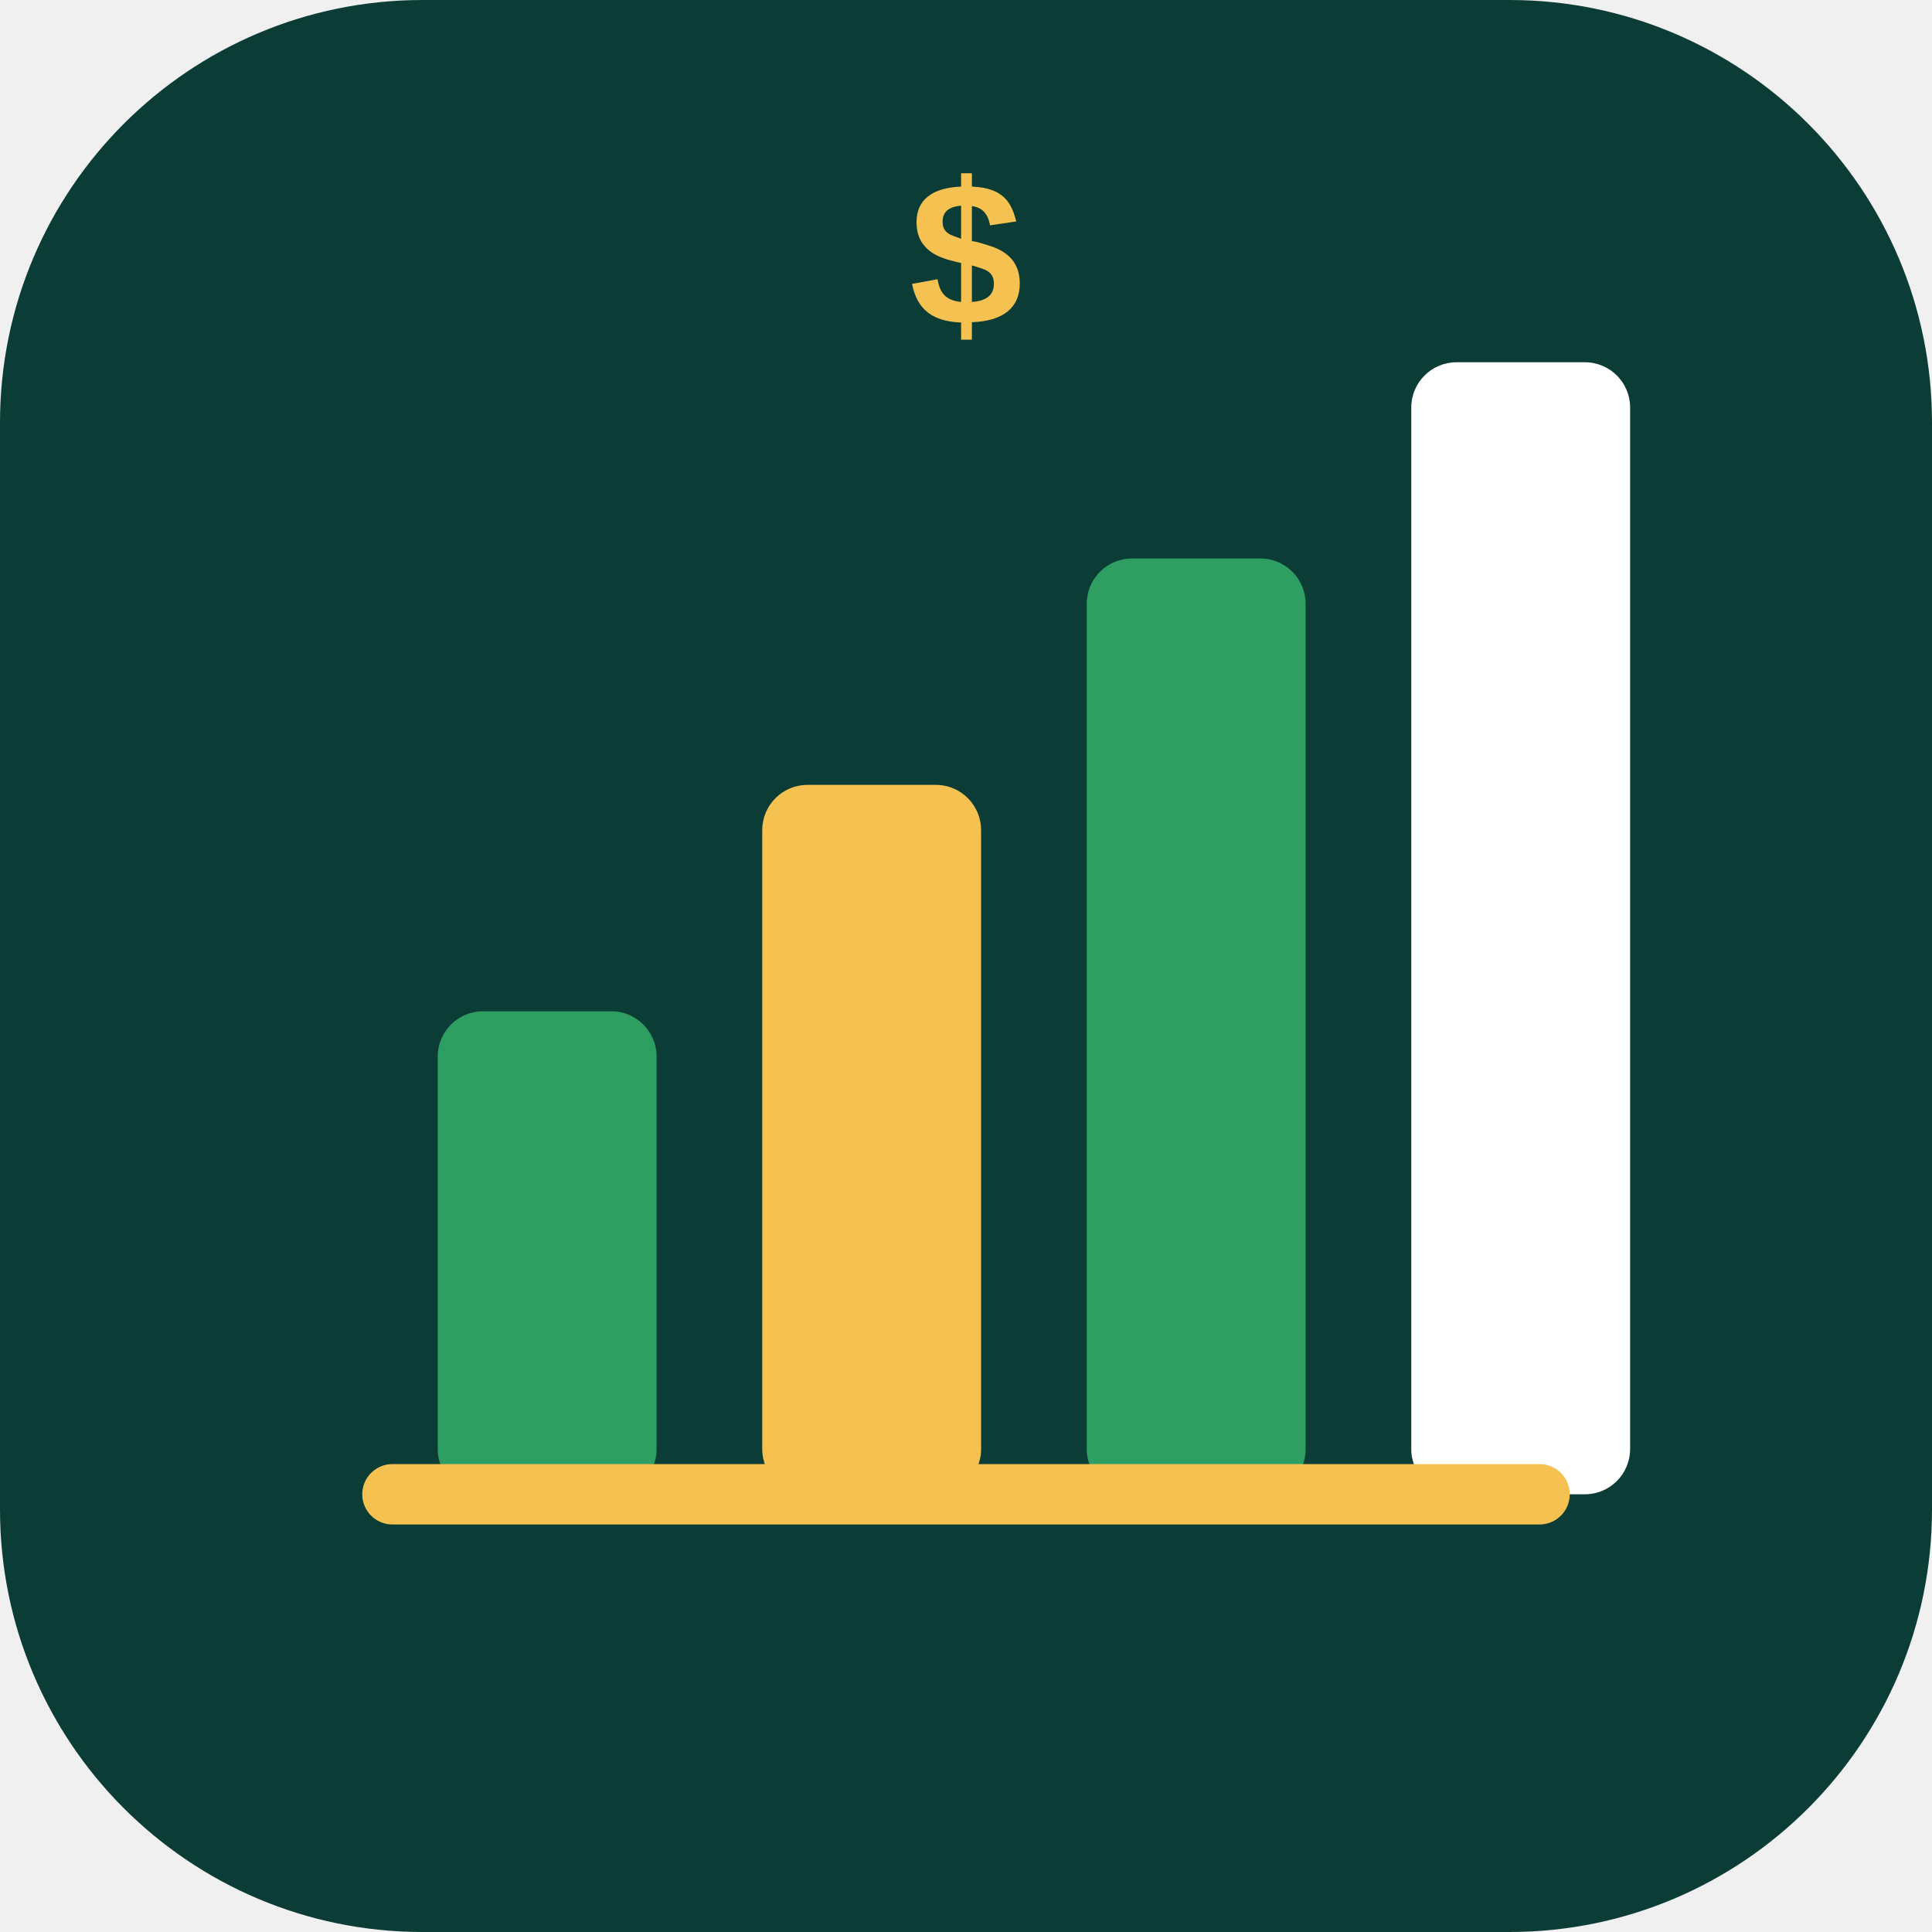
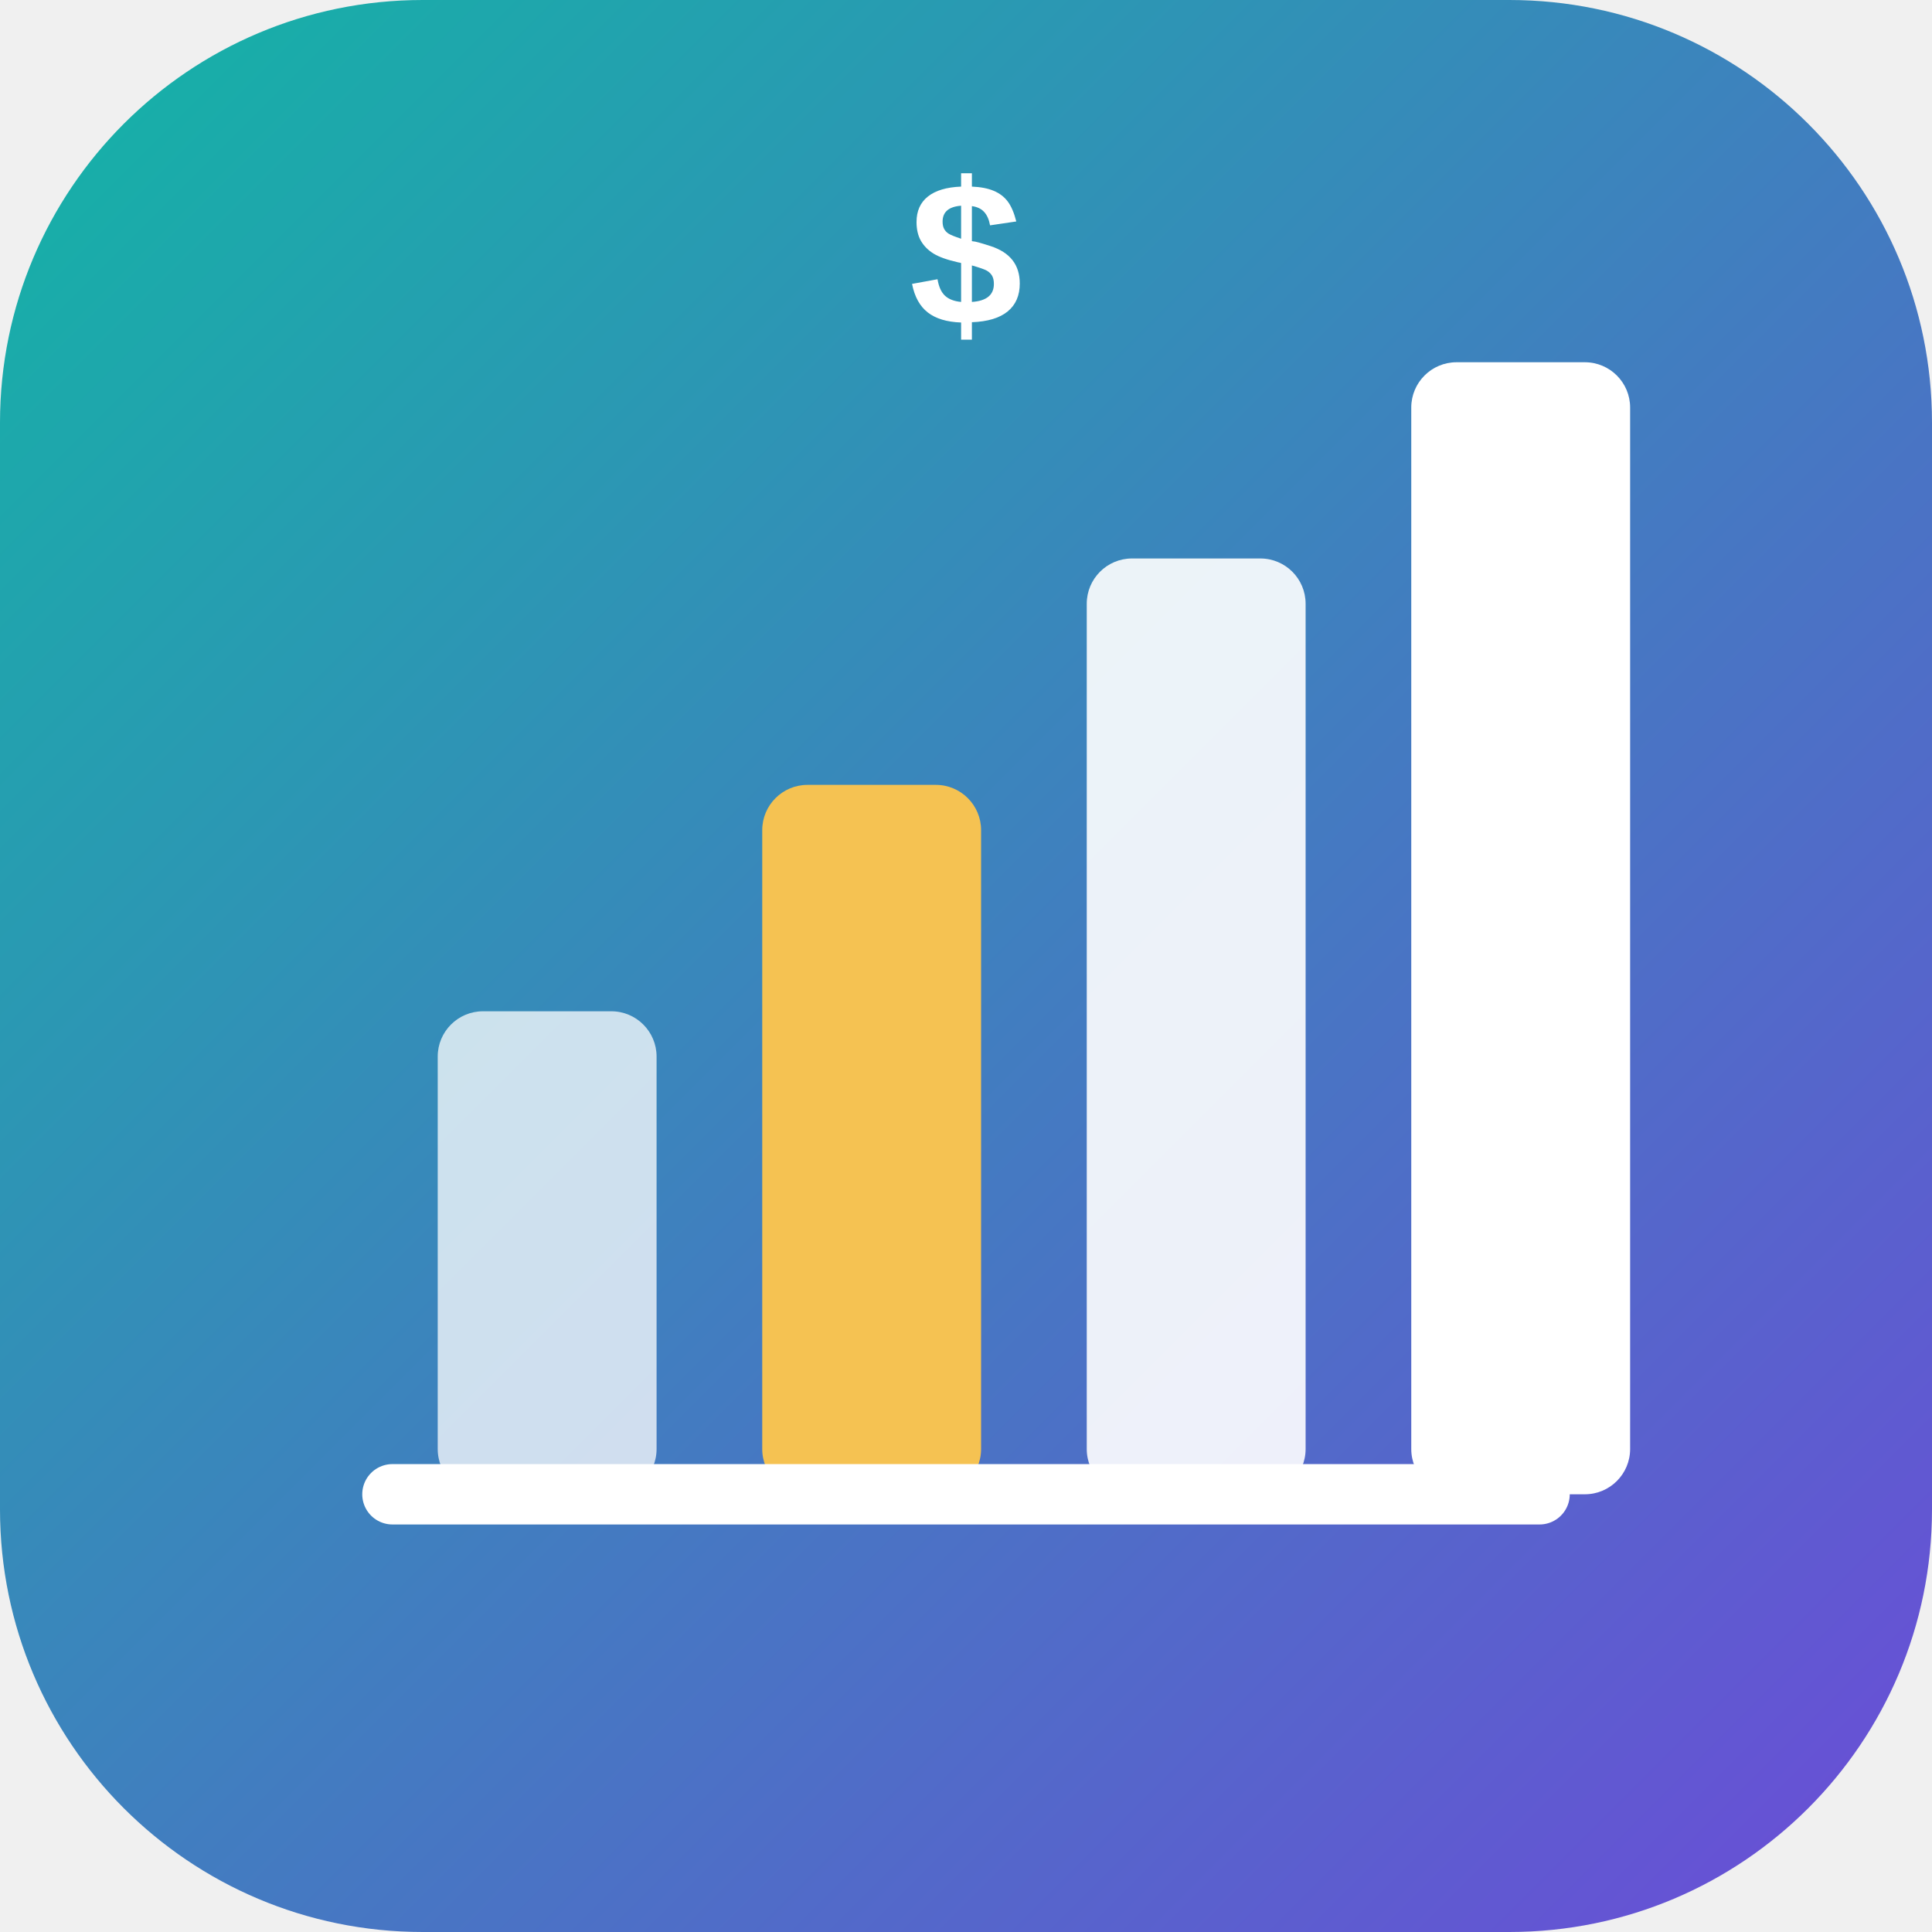
<svg xmlns="http://www.w3.org/2000/svg" viewBox="0 0 512 512">
-   <rect width="512" height="512" rx="112" fill="#0b3d36" />
-   <rect x="116" y="268" width="58" height="128" rx="12" fill="#2e9e63" />
+   <defs>
+     <linearGradient id="g" x1="0" y1="0" x2="1" y2="1">
+       <stop offset="0" stop-color="#12b5a5" />
+       <stop offset="1" stop-color="#6c4bd8" />
+     </linearGradient>
+   </defs>
+   <rect width="512" height="512" rx="112" fill="url(#g)" />
+   <rect x="116" y="268" width="58" height="128" rx="12" fill="#ffffff" opacity="0.75" />
  <rect x="202" y="208" width="58" height="188" rx="12" fill="#f5c252" />
-   <rect x="288" y="148" width="58" height="248" rx="12" fill="#2e9e63" />
+   <rect x="288" y="148" width="58" height="248" rx="12" fill="#ffffff" opacity="0.9" />
  <rect x="374" y="96" width="58" height="300" rx="12" fill="#ffffff" />
-   <path d="M104 396 h304" stroke="#f5c252" stroke-width="16" stroke-linecap="round" />
-   <text x="256" y="86" font-family="Arial, Helvetica, sans-serif" font-size="54" font-weight="bold" fill="#f5c252" text-anchor="middle">$</text>
+   <path d="M104 396 h304" stroke="#ffffff" stroke-width="16" stroke-linecap="round" />
+   <text x="256" y="86" font-family="Arial, Helvetica, sans-serif" font-size="54" font-weight="bold" fill="#ffffff" text-anchor="middle">$</text>
</svg>
